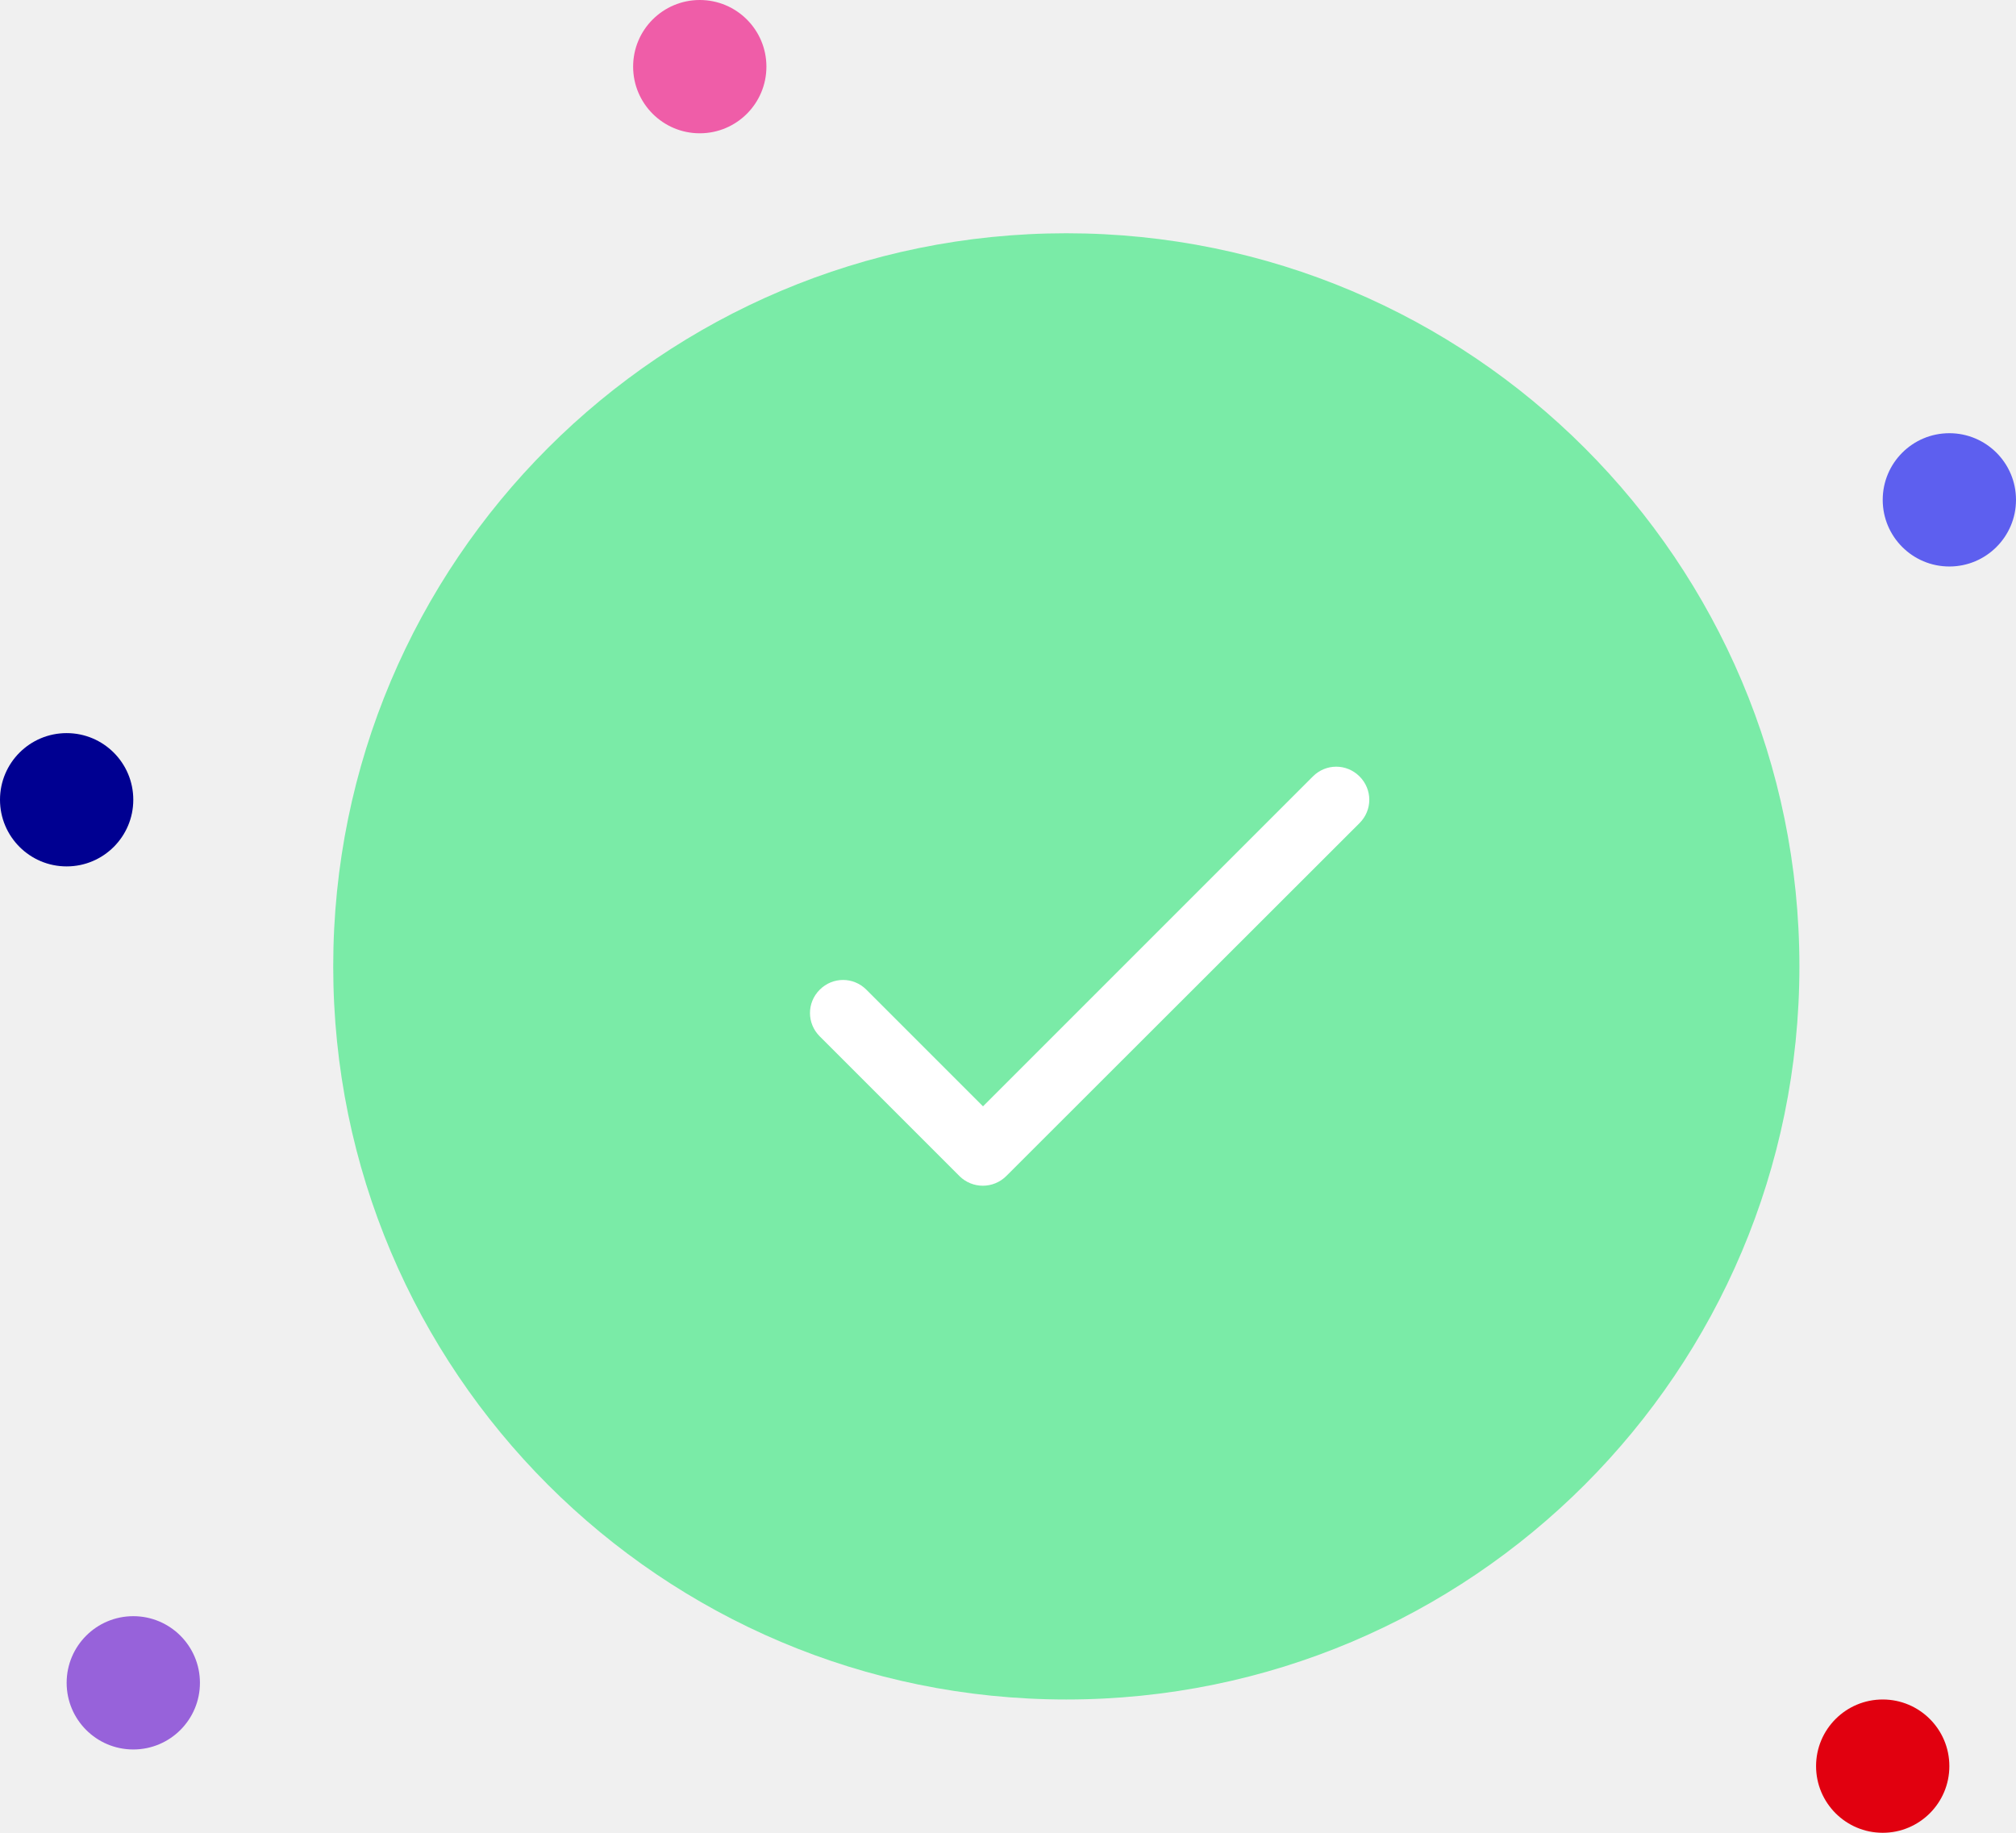
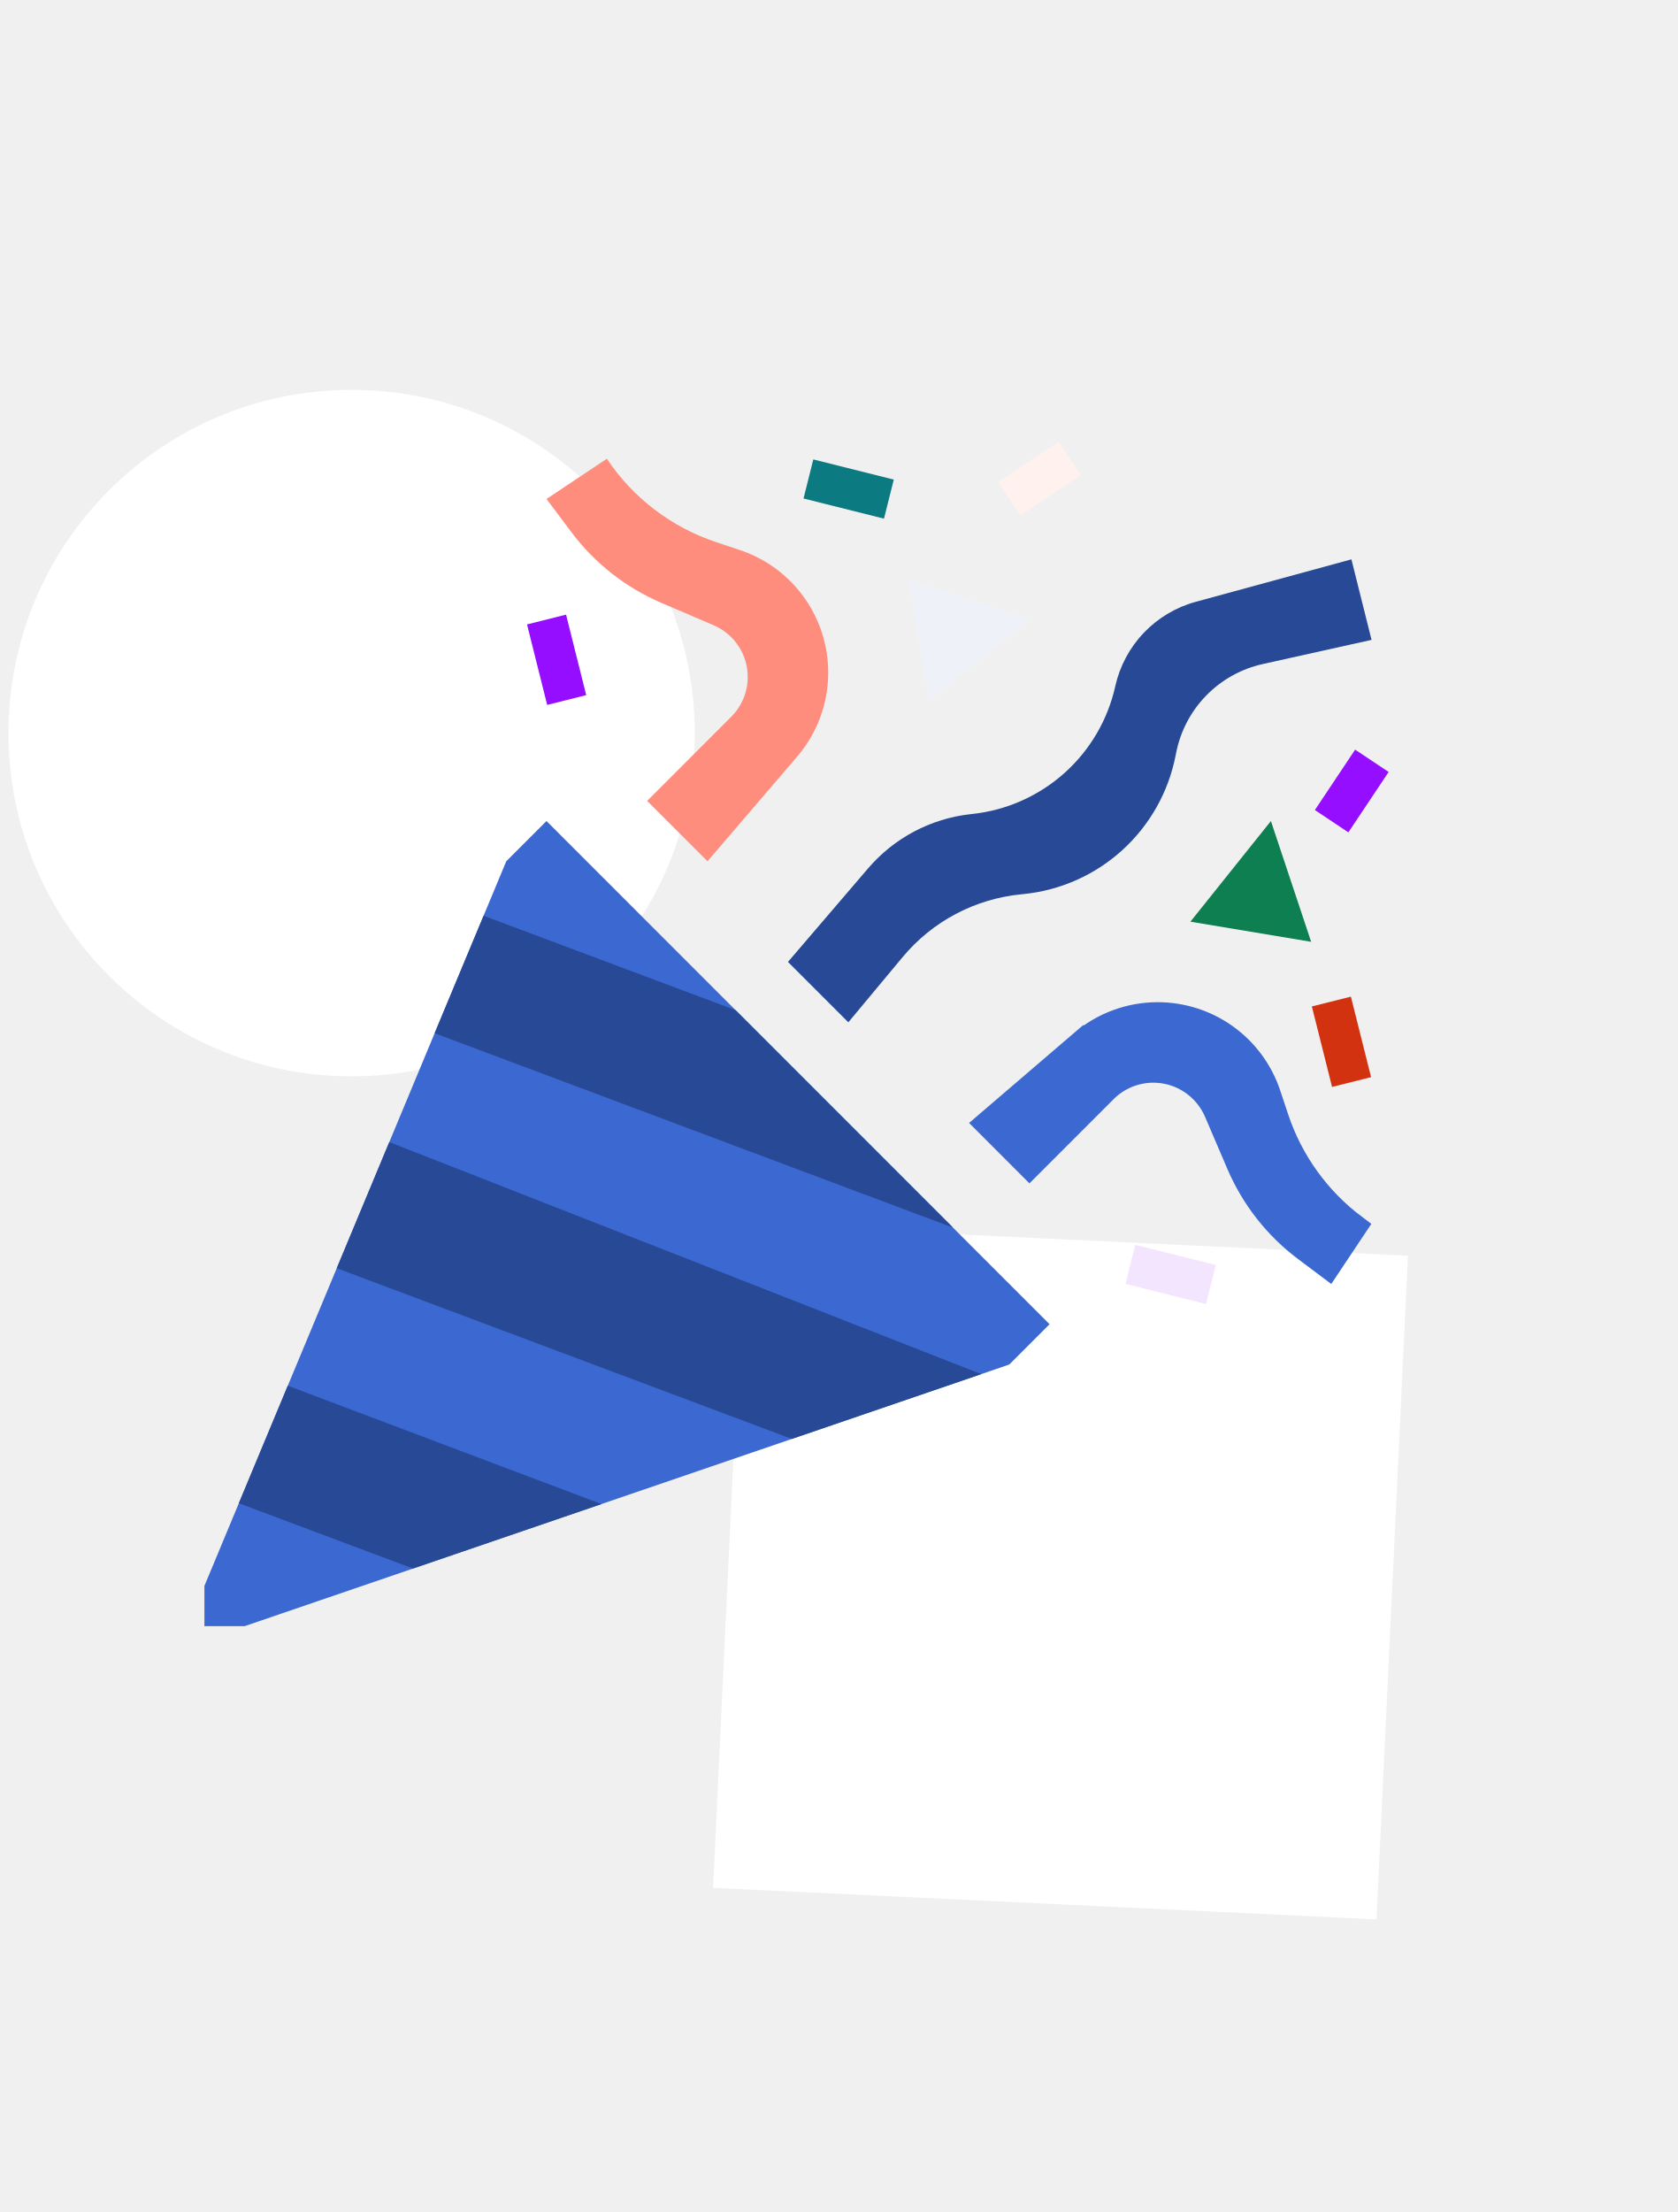
- <svg xmlns="http://www.w3.org/2000/svg" width="121" height="110" viewBox="0 0 121 110" fill="none">
-   <circle cx="64" cy="58" r="44" fill="#7AEBA7" />
-   <path d="M59 66.4L52 59.4C51.22 58.62 49.98 58.62 49.2 59.4C48.42 60.18 48.42 61.42 49.2 62.2L57.58 70.58C58.36 71.36 59.62 71.36 60.4 70.58L81.6 49.4C82.38 48.62 82.38 47.38 81.6 46.6C80.82 45.82 79.58 45.82 78.8 46.6L59 66.4Z" fill="white" />
-   <circle cx="4" cy="48" r="4" fill="#000091" />
-   <circle cx="113" cy="106" r="4" fill="#E1000F" />
-   <circle cx="8" cy="101" r="4" fill="#9762DA" />
-   <circle cx="117" cy="30" r="4" fill="#5D5FEF" />
-   <circle cx="42" cy="4" r="4" fill="#EF5DA8" />
+ <svg xmlns="http://www.w3.org/2000/svg" width="66" height="87" viewBox="0 0 66 87" fill="none">
+   <rect x="29.292" y="48.151" width="26.129" height="26.129" transform="rotate(2.7176 29.2917 48.1513)" fill="white" />
+   <ellipse cx="13.833" cy="28.833" rx="13.5" ry="13.5" fill="white" />
+   <path d="M23.5 58.683L23.5 58.683L16.087 61.219L16.087 61.219L9.542 63.458H8.542V62.475L9.858 59.316L11.784 54.693L11.784 54.693L13.71 50.072L15.777 45.111L15.777 45.111L17.561 40.829L17.561 40.829L19.487 36.208L19.487 36.208L20.34 34.159L21.5 32.999L28.588 40.087L37.137 48.636L40.585 52.083L39.437 53.231L38.442 53.572L38.442 53.572L30.991 56.121L30.991 56.121L23.5 58.683Z" fill="#3B69D1" stroke="#3B69D1" />
+   <path d="M23.662 59.156L16.249 61.692L9.396 59.123L11.322 54.501L23.662 59.156Z" fill="#274996" />
+   <path d="M38.604 54.045L31.152 56.594L13.248 49.88L15.315 44.919L38.604 54.045Z" fill="#274996" />
+   <path d="M37.491 48.282L17.099 40.637L19.025 36.016L28.942 39.733L37.491 48.282Z" fill="#274996" />
+   <path d="M25.459 31.5L28.769 28.19C29.184 27.775 29.417 27.212 29.417 26.625C29.417 26.192 29.29 25.769 29.051 25.408C28.813 25.046 28.474 24.763 28.076 24.592L26.015 23.709C24.613 23.108 23.393 22.149 22.478 20.929L21.5 19.625L23.875 18.042C24.901 19.581 26.411 20.734 28.166 21.319L29.109 21.634C30.121 21.971 31.001 22.618 31.624 23.483C32.248 24.348 32.584 25.387 32.584 26.454C32.584 27.667 32.15 28.84 31.36 29.76L27.834 33.875L25.459 31.5Z" fill="#FF8D7E" />
+   <path d="M36.542 27.542L35.75 22.792L40.5 24.375L36.542 27.542Z" fill="#EEF1F8" />
+   <path d="M31.612 19.606L31.997 18.07L35.163 18.863L34.778 20.399L31.612 19.606Z" fill="#0C7A81" />
+   <path d="M39.268 18.956L41.643 17.372L42.522 18.689L40.147 20.273L39.268 18.956Z" fill="#FFF1ED" />
+   <path d="M20.734 24.559L22.27 24.174L23.063 27.34L21.527 27.725L20.734 24.559Z" fill="#950EFF" />
+   <path d="M43.457 42.878L40.5 45.835L38.861 44.195L42.565 41.02L42.24 40.64L42.565 41.02C43.395 40.308 44.453 39.917 45.546 39.917C46.508 39.917 47.445 40.219 48.225 40.781C49.005 41.343 49.588 42.137 49.892 43.049L50.206 43.992C50.774 45.694 51.845 47.178 53.273 48.252L52.252 49.783L51.371 49.122C50.221 48.259 49.317 47.11 48.751 45.788L47.868 43.727C47.658 43.239 47.311 42.824 46.868 42.531C46.425 42.239 45.906 42.083 45.375 42.083C44.656 42.083 43.966 42.369 43.457 42.878Z" fill="#3B69D1" stroke="#3B69D1" />
+   <path d="M46.833 36.25L51.583 37.042L50 32.292L46.833 36.25Z" fill="#0D7F50" />
+   <path d="M51.611 39.584L53.147 39.199L53.941 42.365L52.405 42.75L51.611 39.584Z" fill="#D33211" />
+   <path d="M51.73 31.859L53.314 29.484L54.631 30.363L53.047 32.738L51.73 31.859Z" fill="#950EFF" />
+   <path d="M44.28 50.497L44.665 48.961L47.831 49.755L47.446 51.29L44.28 50.497Z" fill="#F4E5FF" />
+   <path d="M31 37.833L34.153 34.153C35.177 32.957 36.617 32.195 38.181 32.022L38.271 32.012C39.612 31.865 40.874 31.301 41.88 30.401C42.886 29.5 43.584 28.308 43.877 26.99C44.053 26.201 44.44 25.475 44.998 24.89C45.556 24.305 46.263 23.883 47.043 23.67L53.167 22L53.959 25.167L49.678 26.118C48.832 26.306 48.059 26.736 47.455 27.356C46.85 27.976 46.439 28.759 46.272 29.609L46.249 29.723C45.968 31.152 45.235 32.453 44.158 33.433C43.081 34.413 41.717 35.02 40.267 35.165L40.174 35.174C38.356 35.352 36.681 36.238 35.512 37.642C34.474 38.889 33.375 40.208 33.375 40.208L31 37.833Z" fill="#274996" />
</svg>
